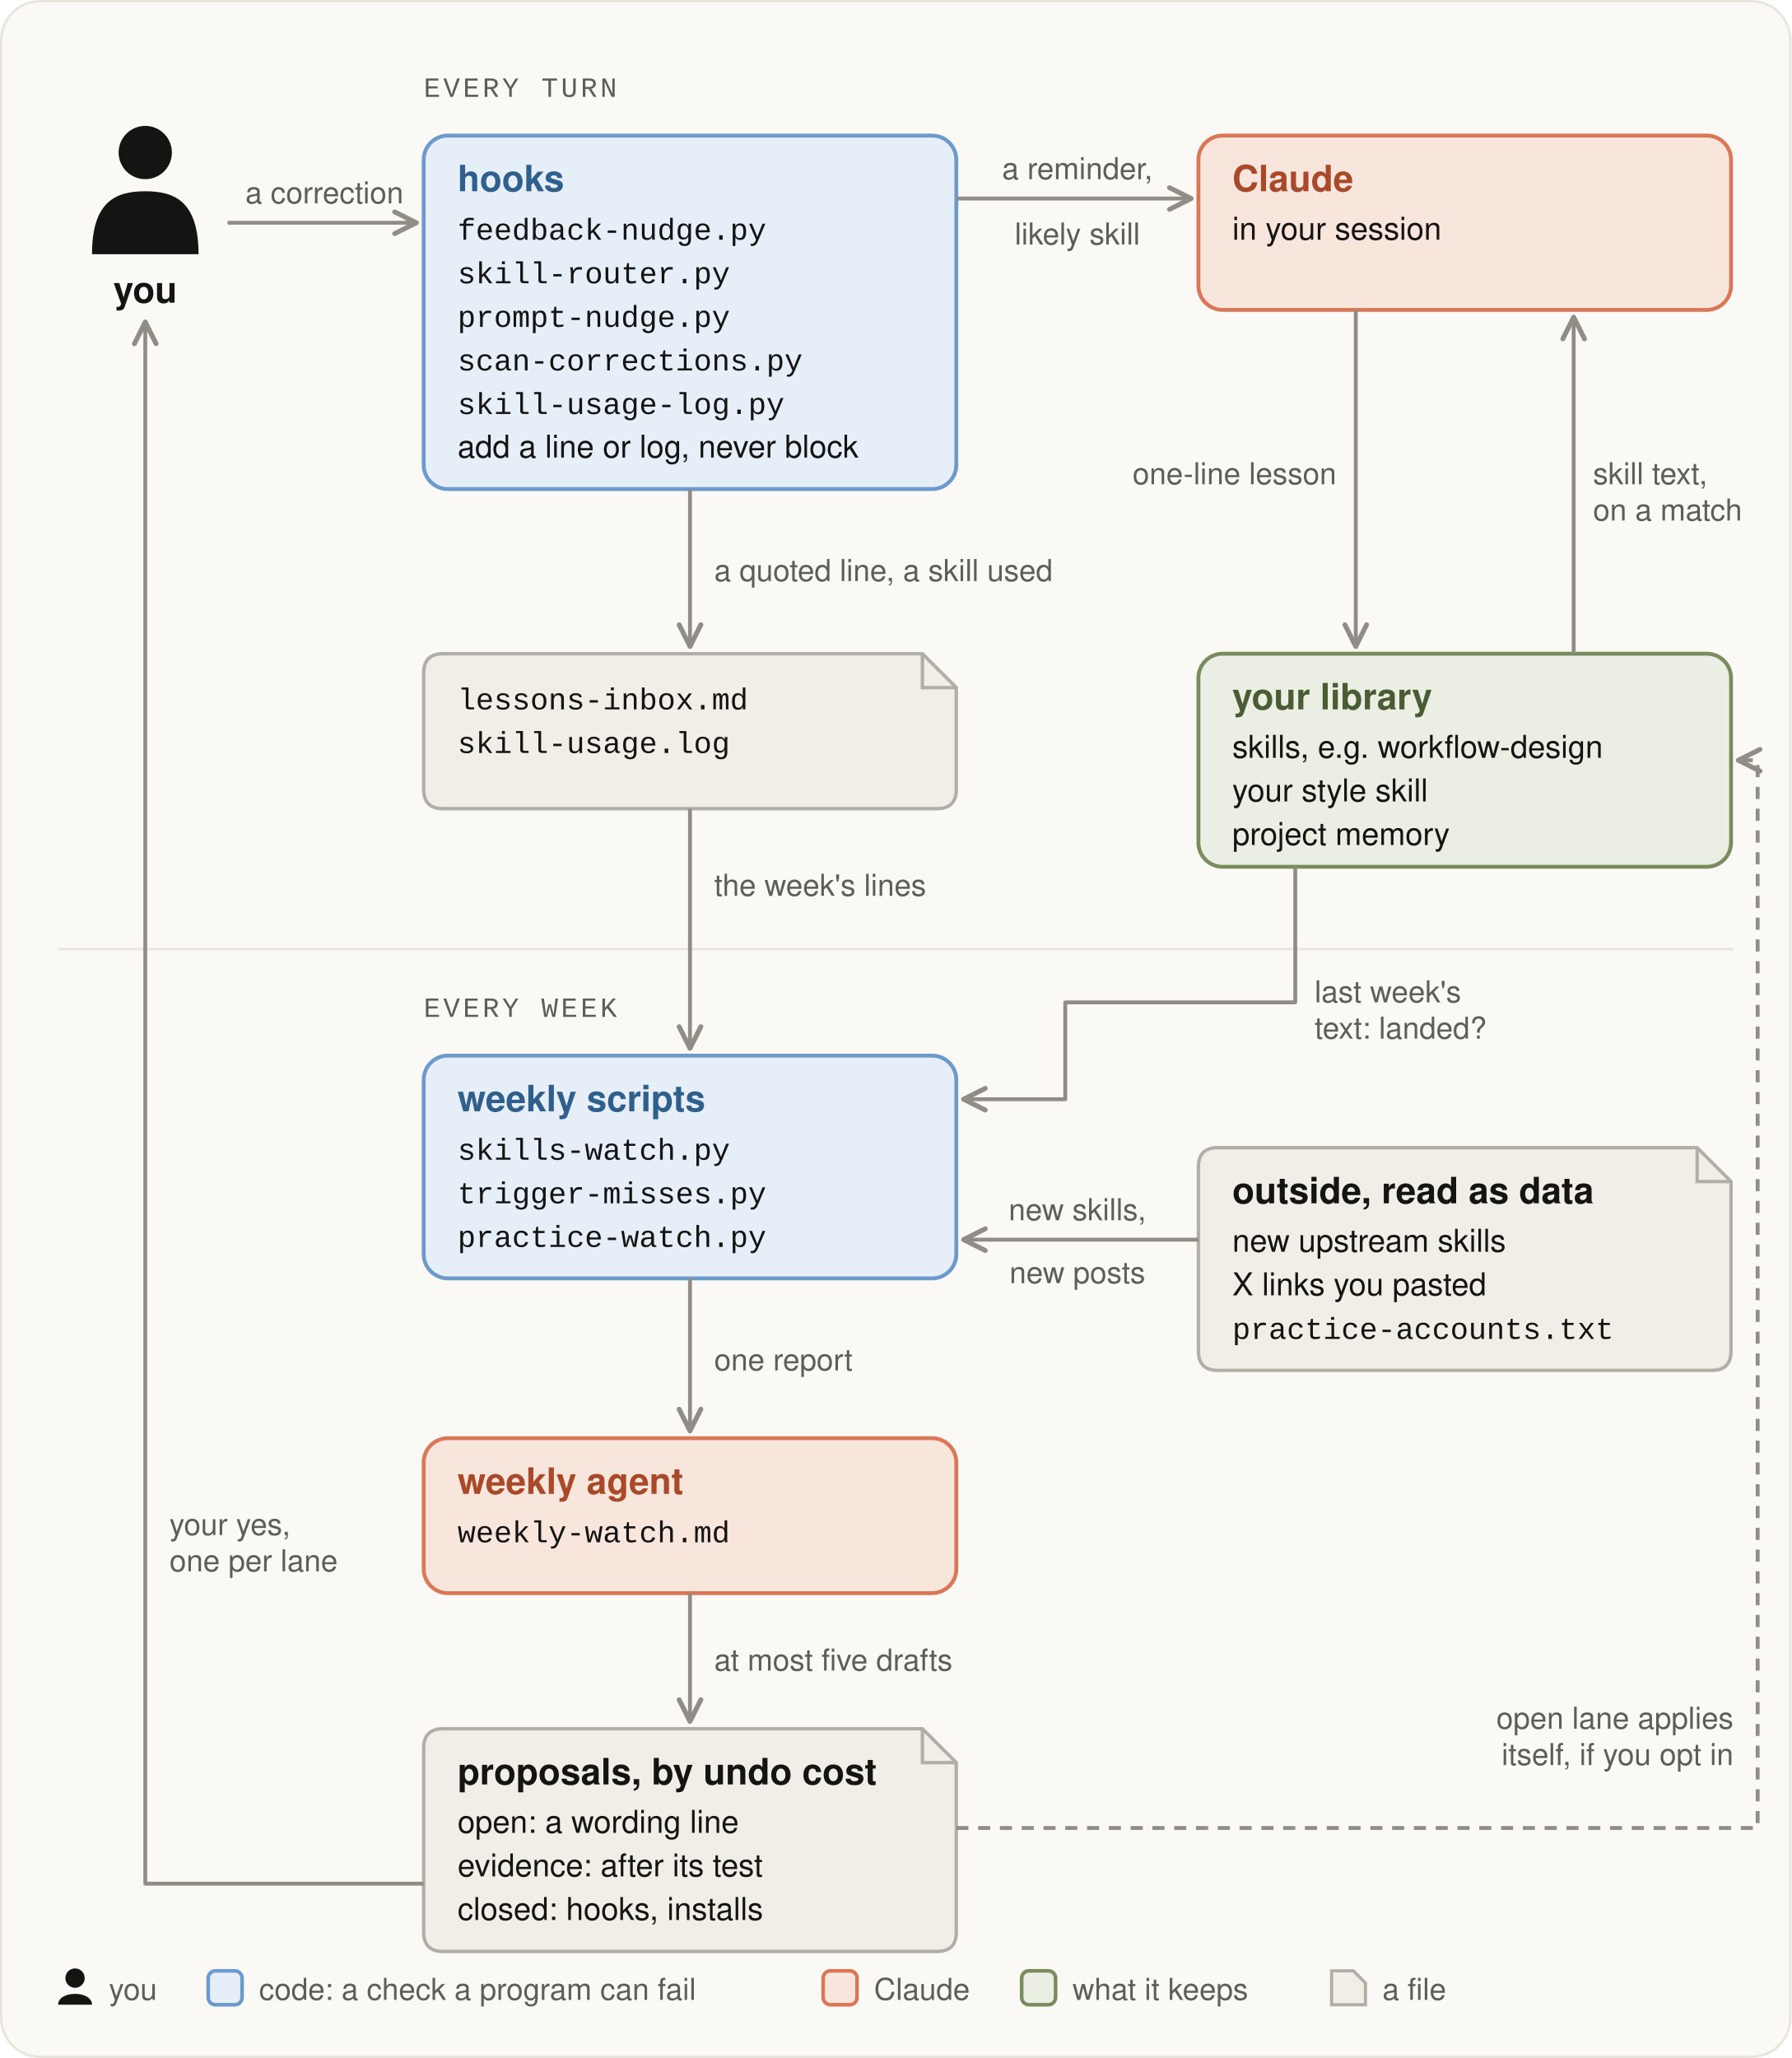
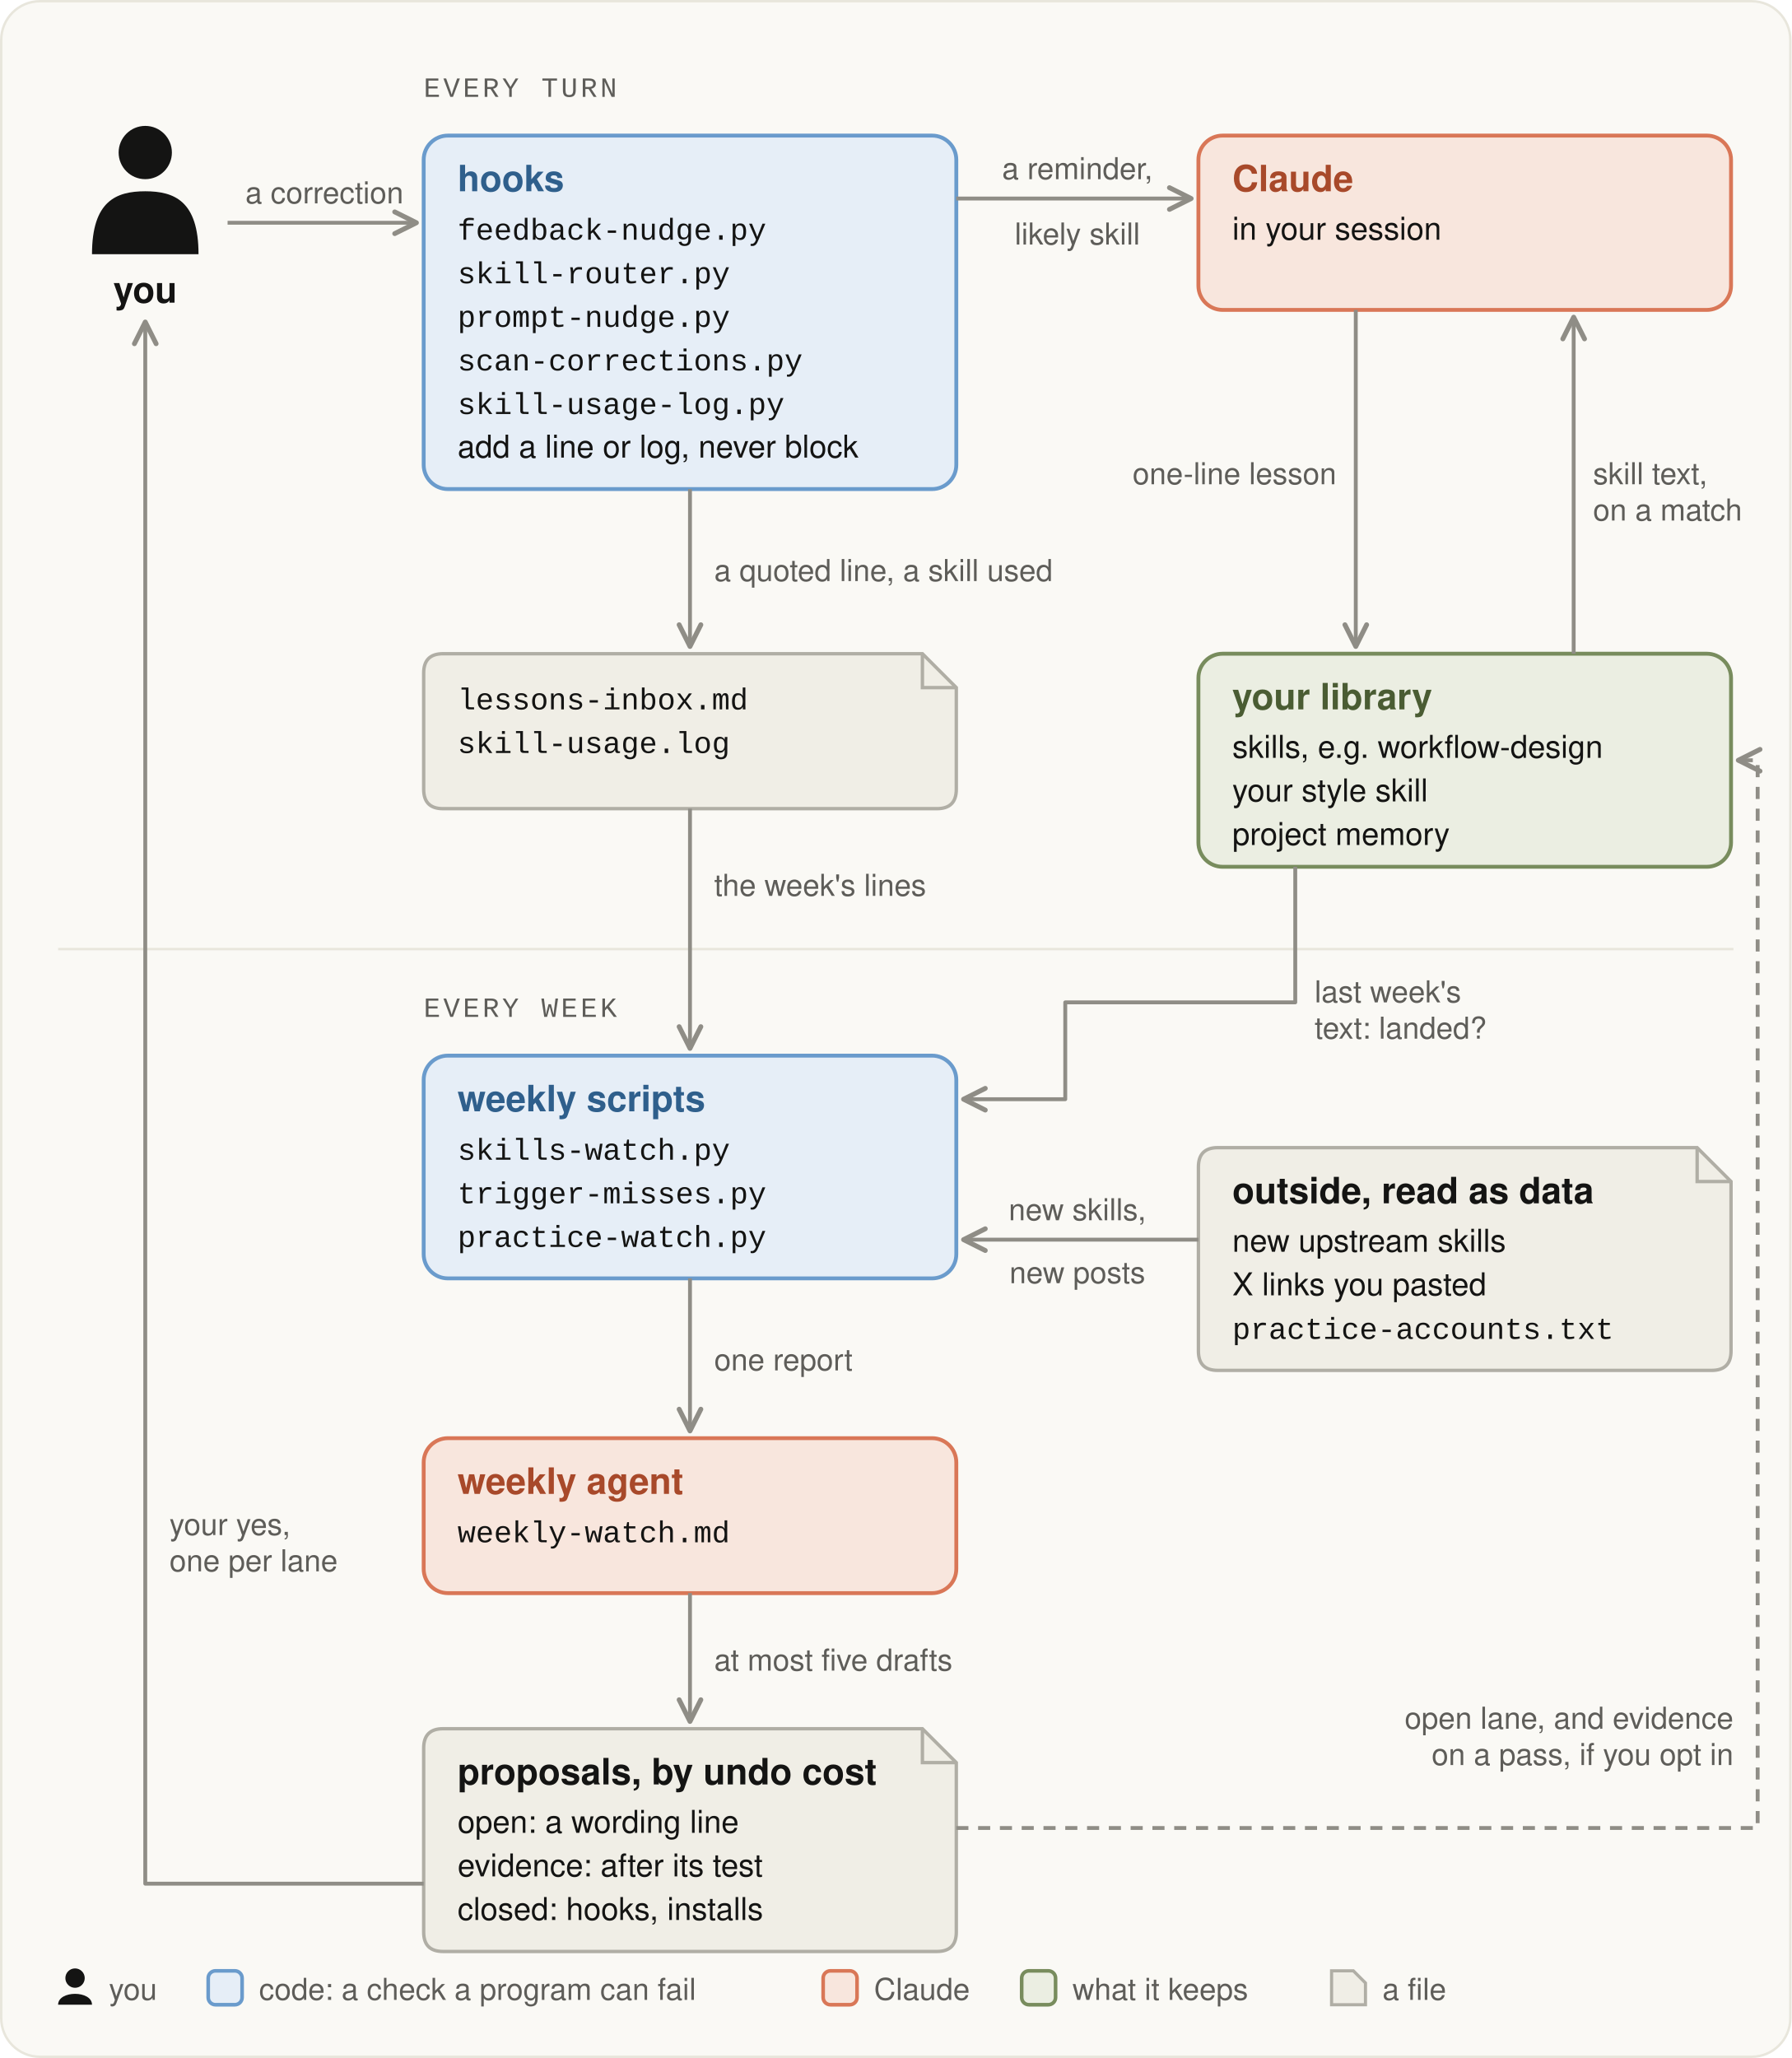
<svg xmlns="http://www.w3.org/2000/svg" width="740" height="850" viewBox="0 0 740 850" role="img" aria-label="How it works: every turn, your correction becomes a one-line lesson; every week, scripts read the notebook and outside posts, a weekly agent drafts at most five proposals, and the ones that need you come back to you, one yes per lane.">
  <defs>
    <marker id="a" viewBox="0 0 10 10" refX="9" refY="5" markerWidth="7" markerHeight="7" orient="auto-start-reverse">
      <path d="M1 1L9 5L1 9" fill="none" stroke="#8f8d86" stroke-width="1.8" stroke-linecap="round" stroke-linejoin="round" />
    </marker>
  </defs>
  <rect x="0.5" y="0.5" width="739" height="849" rx="16" fill="#faf9f5" stroke="#e8e6dc" />
  <text x="175" y="40" font-family="'IBM Plex Mono',ui-monospace,'SF Mono',SFMono-Regular,Menlo,Consolas,'Liberation Mono',monospace" font-size="11.5" font-weight="500" fill="#5e5d59" text-anchor="start" letter-spacing="1.2">EVERY TURN</text>
  <circle cx="60" cy="63.0" r="11.0" fill="#141413" />
  <path d="M38.0 105.0C38.0 83.0 48.0 79.0 60 79.0C72.0 79.0 82.0 83.0 82.0 105.0Z" fill="#141413" />
  <text x="60" y="125.0" font-family="Archivo,-apple-system,'Segoe UI','Helvetica Neue',Helvetica,Arial,sans-serif" font-size="15" font-weight="600" fill="#141413" text-anchor="middle">you</text>
  <rect x="175" y="56" width="220" height="146" rx="10" fill="#e6eef7" stroke="#6a9bcc" stroke-width="1.6" />
  <text x="189" y="79" font-family="Archivo,-apple-system,'Segoe UI','Helvetica Neue',Helvetica,Arial,sans-serif" font-size="15" font-weight="600" fill="#2f5f8c" text-anchor="start">hooks</text>
  <text x="189" y="99" font-family="'IBM Plex Mono',ui-monospace,'SF Mono',SFMono-Regular,Menlo,Consolas,'Liberation Mono',monospace" font-size="12.5" font-weight="400" fill="#141413" text-anchor="start">feedback-nudge.py</text>
  <text x="189" y="117" font-family="'IBM Plex Mono',ui-monospace,'SF Mono',SFMono-Regular,Menlo,Consolas,'Liberation Mono',monospace" font-size="12.5" font-weight="400" fill="#141413" text-anchor="start">skill-router.py</text>
  <text x="189" y="135" font-family="'IBM Plex Mono',ui-monospace,'SF Mono',SFMono-Regular,Menlo,Consolas,'Liberation Mono',monospace" font-size="12.5" font-weight="400" fill="#141413" text-anchor="start">prompt-nudge.py</text>
  <text x="189" y="153" font-family="'IBM Plex Mono',ui-monospace,'SF Mono',SFMono-Regular,Menlo,Consolas,'Liberation Mono',monospace" font-size="12.5" font-weight="400" fill="#141413" text-anchor="start">scan-corrections.py</text>
  <text x="189" y="171" font-family="'IBM Plex Mono',ui-monospace,'SF Mono',SFMono-Regular,Menlo,Consolas,'Liberation Mono',monospace" font-size="12.5" font-weight="400" fill="#141413" text-anchor="start">skill-usage-log.py</text>
  <text x="189" y="189" font-family="Archivo,-apple-system,'Segoe UI','Helvetica Neue',Helvetica,Arial,sans-serif" font-size="13" font-weight="400" fill="#141413" text-anchor="start">add a line or log, never block</text>
  <rect x="495" y="56" width="220" height="72" rx="10" fill="#f8e6dd" stroke="#d97757" stroke-width="1.6" />
  <text x="509" y="79" font-family="Archivo,-apple-system,'Segoe UI','Helvetica Neue',Helvetica,Arial,sans-serif" font-size="15" font-weight="600" fill="#a8492a" text-anchor="start">Claude</text>
  <text x="509" y="99" font-family="Archivo,-apple-system,'Segoe UI','Helvetica Neue',Helvetica,Arial,sans-serif" font-size="13" font-weight="400" fill="#141413" text-anchor="start">in your session</text>
  <path d="M94 92L172 92" fill="none" stroke="#8f8d86" stroke-width="1.6" stroke-linejoin="round" marker-end="url(#a)" />
  <text x="134" y="84" font-family="Archivo,-apple-system,'Segoe UI','Helvetica Neue',Helvetica,Arial,sans-serif" font-size="12.5" font-weight="400" fill="#5e5d59" text-anchor="middle">a correction</text>
  <path d="M395 82L492 82" fill="none" stroke="#8f8d86" stroke-width="1.6" stroke-linejoin="round" marker-end="url(#a)" />
  <text x="445" y="74" font-family="Archivo,-apple-system,'Segoe UI','Helvetica Neue',Helvetica,Arial,sans-serif" font-size="12.5" font-weight="400" fill="#5e5d59" text-anchor="middle">a reminder,</text>
  <text x="445" y="101" font-family="Archivo,-apple-system,'Segoe UI','Helvetica Neue',Helvetica,Arial,sans-serif" font-size="12.5" font-weight="400" fill="#5e5d59" text-anchor="middle">likely skill</text>
  <path d="M183 270H381L395 284V326Q395 334 387 334H183Q175 334 175 326V278Q175 270 183 270Z" fill="#f0eee6" stroke="#b0aea5" stroke-width="1.4" />
  <path d="M381 270V284H395" fill="none" stroke="#b0aea5" stroke-width="1.4" />
  <text x="189" y="293" font-family="'IBM Plex Mono',ui-monospace,'SF Mono',SFMono-Regular,Menlo,Consolas,'Liberation Mono',monospace" font-size="12.5" font-weight="400" fill="#141413" text-anchor="start">lessons-inbox.md</text>
  <text x="189" y="311" font-family="'IBM Plex Mono',ui-monospace,'SF Mono',SFMono-Regular,Menlo,Consolas,'Liberation Mono',monospace" font-size="12.5" font-weight="400" fill="#141413" text-anchor="start">skill-usage.log</text>
  <path d="M285 202L285 267" fill="none" stroke="#8f8d86" stroke-width="1.6" stroke-linejoin="round" marker-end="url(#a)" />
  <text x="295" y="240" font-family="Archivo,-apple-system,'Segoe UI','Helvetica Neue',Helvetica,Arial,sans-serif" font-size="12.5" font-weight="400" fill="#5e5d59" text-anchor="start">a quoted line, a skill used</text>
  <rect x="495" y="270" width="220" height="88" rx="10" fill="#ebeee2" stroke="#788c5d" stroke-width="1.6" />
  <text x="509" y="293" font-family="Archivo,-apple-system,'Segoe UI','Helvetica Neue',Helvetica,Arial,sans-serif" font-size="15" font-weight="600" fill="#4a5c33" text-anchor="start">your library</text>
  <text x="509" y="313" font-family="Archivo,-apple-system,'Segoe UI','Helvetica Neue',Helvetica,Arial,sans-serif" font-size="13" font-weight="400" fill="#141413" text-anchor="start">skills, e.g. workflow-design</text>
  <text x="509" y="331" font-family="Archivo,-apple-system,'Segoe UI','Helvetica Neue',Helvetica,Arial,sans-serif" font-size="13" font-weight="400" fill="#141413" text-anchor="start">your style skill</text>
  <text x="509" y="349" font-family="Archivo,-apple-system,'Segoe UI','Helvetica Neue',Helvetica,Arial,sans-serif" font-size="13" font-weight="400" fill="#141413" text-anchor="start">project memory</text>
  <path d="M560 128L560 267" fill="none" stroke="#8f8d86" stroke-width="1.6" stroke-linejoin="round" marker-end="url(#a)" />
  <text x="552" y="200" font-family="Archivo,-apple-system,'Segoe UI','Helvetica Neue',Helvetica,Arial,sans-serif" font-size="12.5" font-weight="400" fill="#5e5d59" text-anchor="end">one-line lesson</text>
  <path d="M650 270L650 131" fill="none" stroke="#8f8d86" stroke-width="1.6" stroke-linejoin="round" marker-end="url(#a)" />
  <text x="658" y="200" font-family="Archivo,-apple-system,'Segoe UI','Helvetica Neue',Helvetica,Arial,sans-serif" font-size="12.5" font-weight="400" fill="#5e5d59" text-anchor="start">skill text,</text>
  <text x="658" y="215" font-family="Archivo,-apple-system,'Segoe UI','Helvetica Neue',Helvetica,Arial,sans-serif" font-size="12.5" font-weight="400" fill="#5e5d59" text-anchor="start">on a match</text>
  <path d="M24 392H716" stroke="#e8e6dc" stroke-width="1" />
  <text x="175" y="420" font-family="'IBM Plex Mono',ui-monospace,'SF Mono',SFMono-Regular,Menlo,Consolas,'Liberation Mono',monospace" font-size="11.5" font-weight="500" fill="#5e5d59" text-anchor="start" letter-spacing="1.2">EVERY WEEK</text>
  <path d="M285 334L285 433" fill="none" stroke="#8f8d86" stroke-width="1.6" stroke-linejoin="round" marker-end="url(#a)" />
  <text x="295" y="370" font-family="Archivo,-apple-system,'Segoe UI','Helvetica Neue',Helvetica,Arial,sans-serif" font-size="12.5" font-weight="400" fill="#5e5d59" text-anchor="start">the week's lines</text>
  <rect x="175" y="436" width="220" height="92" rx="10" fill="#e6eef7" stroke="#6a9bcc" stroke-width="1.6" />
  <text x="189" y="459" font-family="Archivo,-apple-system,'Segoe UI','Helvetica Neue',Helvetica,Arial,sans-serif" font-size="15" font-weight="600" fill="#2f5f8c" text-anchor="start">weekly scripts</text>
  <text x="189" y="479" font-family="'IBM Plex Mono',ui-monospace,'SF Mono',SFMono-Regular,Menlo,Consolas,'Liberation Mono',monospace" font-size="12.5" font-weight="400" fill="#141413" text-anchor="start">skills-watch.py</text>
  <text x="189" y="497" font-family="'IBM Plex Mono',ui-monospace,'SF Mono',SFMono-Regular,Menlo,Consolas,'Liberation Mono',monospace" font-size="12.5" font-weight="400" fill="#141413" text-anchor="start">trigger-misses.py</text>
  <text x="189" y="515" font-family="'IBM Plex Mono',ui-monospace,'SF Mono',SFMono-Regular,Menlo,Consolas,'Liberation Mono',monospace" font-size="12.5" font-weight="400" fill="#141413" text-anchor="start">practice-watch.py</text>
  <path d="M503 474H701L715 488V558Q715 566 707 566H503Q495 566 495 558V482Q495 474 503 474Z" fill="#f0eee6" stroke="#b0aea5" stroke-width="1.4" />
  <path d="M701 474V488H715" fill="none" stroke="#b0aea5" stroke-width="1.4" />
  <text x="509" y="497" font-family="Archivo,-apple-system,'Segoe UI','Helvetica Neue',Helvetica,Arial,sans-serif" font-size="15" font-weight="600" fill="#141413" text-anchor="start">outside, read as data</text>
  <text x="509" y="517" font-family="Archivo,-apple-system,'Segoe UI','Helvetica Neue',Helvetica,Arial,sans-serif" font-size="13" font-weight="400" fill="#141413" text-anchor="start">new upstream skills</text>
  <text x="509" y="535" font-family="Archivo,-apple-system,'Segoe UI','Helvetica Neue',Helvetica,Arial,sans-serif" font-size="13" font-weight="400" fill="#141413" text-anchor="start">X links you pasted</text>
  <text x="509" y="553" font-family="'IBM Plex Mono',ui-monospace,'SF Mono',SFMono-Regular,Menlo,Consolas,'Liberation Mono',monospace" font-size="12.5" font-weight="400" fill="#141413" text-anchor="start">practice-accounts.txt</text>
  <path d="M495 512L398 512" fill="none" stroke="#8f8d86" stroke-width="1.6" stroke-linejoin="round" marker-end="url(#a)" />
  <text x="445" y="504" font-family="Archivo,-apple-system,'Segoe UI','Helvetica Neue',Helvetica,Arial,sans-serif" font-size="12.5" font-weight="400" fill="#5e5d59" text-anchor="middle">new skills,</text>
  <text x="445" y="530" font-family="Archivo,-apple-system,'Segoe UI','Helvetica Neue',Helvetica,Arial,sans-serif" font-size="12.5" font-weight="400" fill="#5e5d59" text-anchor="middle">new posts</text>
  <path d="M535 358L535 414L440 414L440 454L398 454" fill="none" stroke="#8f8d86" stroke-width="1.6" stroke-linejoin="round" marker-end="url(#a)" />
  <text x="543" y="414" font-family="Archivo,-apple-system,'Segoe UI','Helvetica Neue',Helvetica,Arial,sans-serif" font-size="12.5" font-weight="400" fill="#5e5d59" text-anchor="start">last week's</text>
  <text x="543" y="429" font-family="Archivo,-apple-system,'Segoe UI','Helvetica Neue',Helvetica,Arial,sans-serif" font-size="12.5" font-weight="400" fill="#5e5d59" text-anchor="start">text: landed?</text>
  <rect x="175" y="594" width="220" height="64" rx="10" fill="#f8e6dd" stroke="#d97757" stroke-width="1.6" />
  <text x="189" y="617" font-family="Archivo,-apple-system,'Segoe UI','Helvetica Neue',Helvetica,Arial,sans-serif" font-size="15" font-weight="600" fill="#a8492a" text-anchor="start">weekly agent</text>
  <text x="189" y="637" font-family="'IBM Plex Mono',ui-monospace,'SF Mono',SFMono-Regular,Menlo,Consolas,'Liberation Mono',monospace" font-size="12.5" font-weight="400" fill="#141413" text-anchor="start">weekly-watch.md</text>
  <path d="M285 528L285 591" fill="none" stroke="#8f8d86" stroke-width="1.6" stroke-linejoin="round" marker-end="url(#a)" />
  <text x="295" y="566" font-family="Archivo,-apple-system,'Segoe UI','Helvetica Neue',Helvetica,Arial,sans-serif" font-size="12.5" font-weight="400" fill="#5e5d59" text-anchor="start">one report</text>
  <path d="M183 714H381L395 728V798Q395 806 387 806H183Q175 806 175 798V722Q175 714 183 714Z" fill="#f0eee6" stroke="#b0aea5" stroke-width="1.4" />
  <path d="M381 714V728H395" fill="none" stroke="#b0aea5" stroke-width="1.4" />
  <text x="189" y="737" font-family="Archivo,-apple-system,'Segoe UI','Helvetica Neue',Helvetica,Arial,sans-serif" font-size="15" font-weight="600" fill="#141413" text-anchor="start">proposals, by undo cost</text>
  <text x="189" y="757" font-family="Archivo,-apple-system,'Segoe UI','Helvetica Neue',Helvetica,Arial,sans-serif" font-size="13" font-weight="400" fill="#141413" text-anchor="start">open: a wording line</text>
  <text x="189" y="775" font-family="Archivo,-apple-system,'Segoe UI','Helvetica Neue',Helvetica,Arial,sans-serif" font-size="13" font-weight="400" fill="#141413" text-anchor="start">evidence: after its test</text>
  <text x="189" y="793" font-family="Archivo,-apple-system,'Segoe UI','Helvetica Neue',Helvetica,Arial,sans-serif" font-size="13" font-weight="400" fill="#141413" text-anchor="start">closed: hooks, installs</text>
  <path d="M285 658L285 711" fill="none" stroke="#8f8d86" stroke-width="1.6" stroke-linejoin="round" marker-end="url(#a)" />
  <text x="295" y="690" font-family="Archivo,-apple-system,'Segoe UI','Helvetica Neue',Helvetica,Arial,sans-serif" font-size="12.5" font-weight="400" fill="#5e5d59" text-anchor="start">at most five drafts</text>
  <path d="M395 755L726 755L726 314L718 314" fill="none" stroke="#8f8d86" stroke-width="1.6" stroke-linejoin="round" stroke-dasharray="5 4" marker-end="url(#a)" />
-   <text x="716" y="714" font-family="Archivo,-apple-system,'Segoe UI','Helvetica Neue',Helvetica,Arial,sans-serif" font-size="12.5" font-weight="400" fill="#5e5d59" text-anchor="end">open lane applies</text>
-   <text x="716" y="729" font-family="Archivo,-apple-system,'Segoe UI','Helvetica Neue',Helvetica,Arial,sans-serif" font-size="12.5" font-weight="400" fill="#5e5d59" text-anchor="end">itself, if you opt in</text>
+   <text x="716" y="714" font-family="Archivo,-apple-system,'Segoe UI','Helvetica Neue',Helvetica,Arial,sans-serif" font-size="12.5" font-weight="400" fill="#5e5d59" text-anchor="end">open lane, and evidence</text>
+   <text x="716" y="729" font-family="Archivo,-apple-system,'Segoe UI','Helvetica Neue',Helvetica,Arial,sans-serif" font-size="12.5" font-weight="400" fill="#5e5d59" text-anchor="end">on a pass, if you opt in</text>
  <path d="M175 778L60 778L60 133" fill="none" stroke="#8f8d86" stroke-width="1.6" stroke-linejoin="round" marker-end="url(#a)" />
  <text x="70" y="634" font-family="Archivo,-apple-system,'Segoe UI','Helvetica Neue',Helvetica,Arial,sans-serif" font-size="12.5" font-weight="400" fill="#5e5d59" text-anchor="start">your yes,</text>
  <text x="70" y="649" font-family="Archivo,-apple-system,'Segoe UI','Helvetica Neue',Helvetica,Arial,sans-serif" font-size="12.5" font-weight="400" fill="#5e5d59" text-anchor="start">one per lane</text>
  <circle cx="31" cy="817" r="4" fill="#141413" />
  <path d="M24 828C24 822 38 822 38 828Z" fill="#141413" />
  <text x="45" y="826" font-family="Archivo,-apple-system,'Segoe UI','Helvetica Neue',Helvetica,Arial,sans-serif" font-size="12.5" font-weight="400" fill="#5e5d59" text-anchor="start">you</text>
  <rect x="86" y="814" width="14" height="14" rx="3" fill="#e6eef7" stroke="#6a9bcc" stroke-width="1.5" />
  <text x="107" y="826" font-family="Archivo,-apple-system,'Segoe UI','Helvetica Neue',Helvetica,Arial,sans-serif" font-size="12.5" font-weight="400" fill="#5e5d59" text-anchor="start">code: a check a program can fail</text>
  <rect x="340" y="814" width="14" height="14" rx="3" fill="#f8e6dd" stroke="#d97757" stroke-width="1.5" />
  <text x="361" y="826" font-family="Archivo,-apple-system,'Segoe UI','Helvetica Neue',Helvetica,Arial,sans-serif" font-size="12.5" font-weight="400" fill="#5e5d59" text-anchor="start">Claude</text>
  <rect x="422" y="814" width="14" height="14" rx="3" fill="#ebeee2" stroke="#788c5d" stroke-width="1.5" />
  <text x="443" y="826" font-family="Archivo,-apple-system,'Segoe UI','Helvetica Neue',Helvetica,Arial,sans-serif" font-size="12.5" font-weight="400" fill="#5e5d59" text-anchor="start">what it keeps</text>
  <path d="M550 814H559L564 819V828H550Z" fill="#f0eee6" stroke="#b0aea5" stroke-width="1.3" />
  <text x="571" y="826" font-family="Archivo,-apple-system,'Segoe UI','Helvetica Neue',Helvetica,Arial,sans-serif" font-size="12.5" font-weight="400" fill="#5e5d59" text-anchor="start">a file</text>
</svg>
